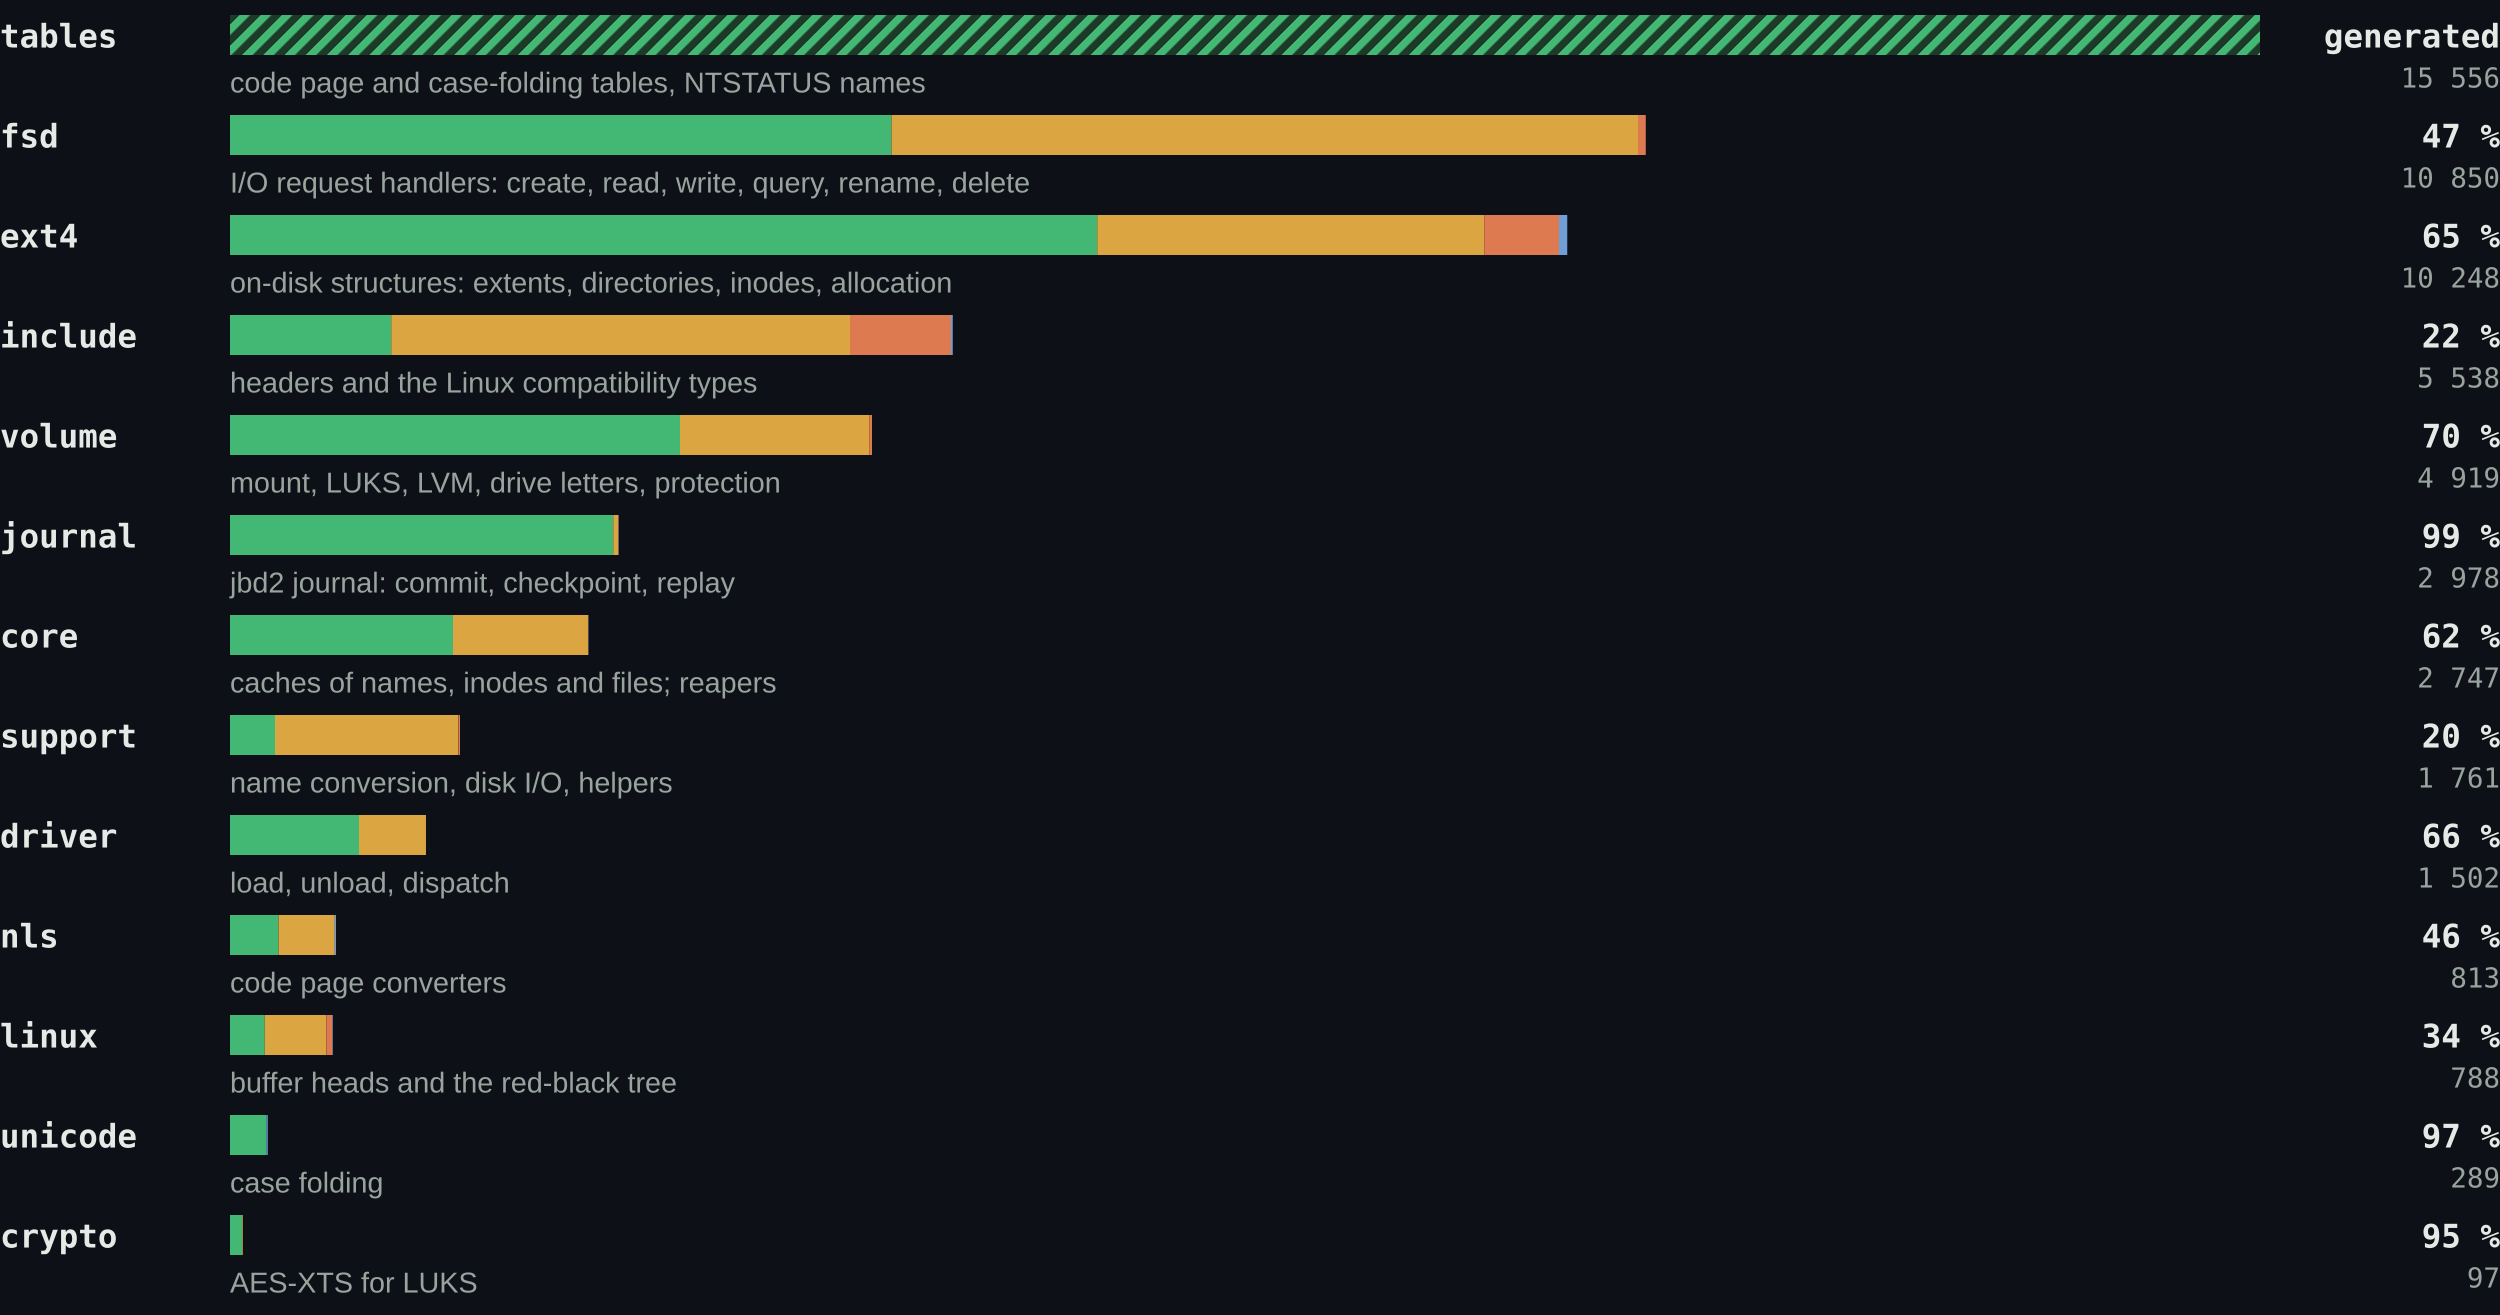
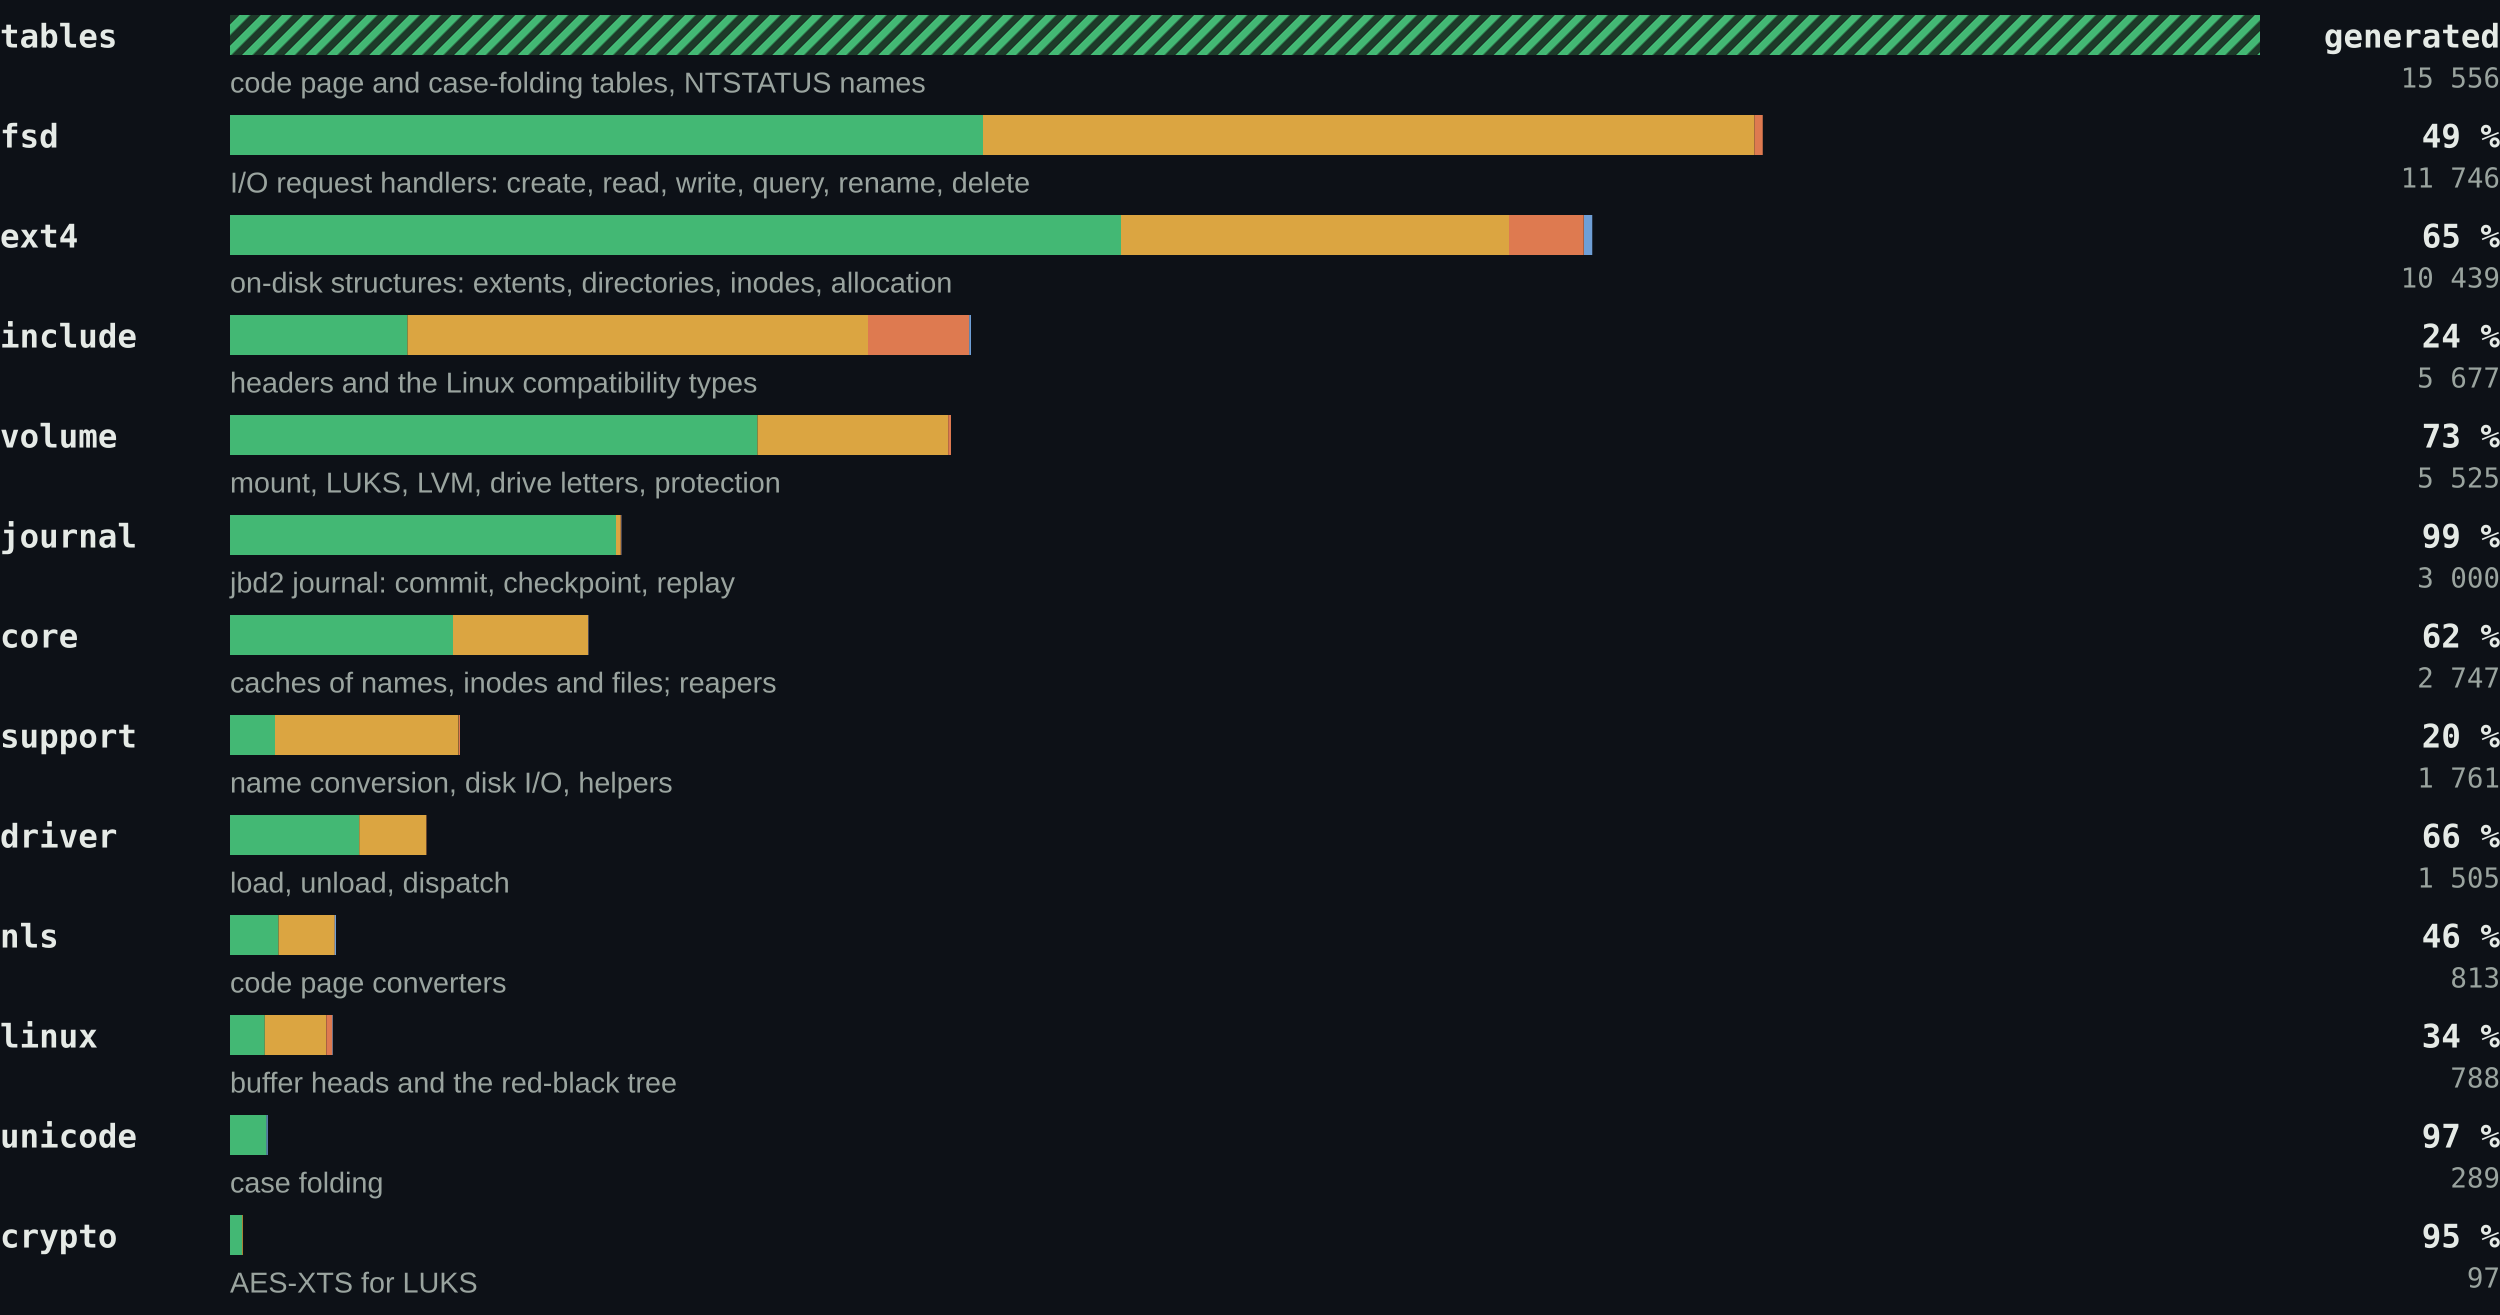
<svg xmlns="http://www.w3.org/2000/svg" id="ext4-lineage-subsystems-dark" viewBox="0 0 1000 526" width="1000" height="526" style="max-width:100%;height:auto" role="img" aria-label="The driver by subsystem: code lines and new share">
  <style>#ext4-lineage-subsystems-dark text{font-family:'Segoe UI', 'Helvetica Neue', Arial, sans-serif;fill:#e5eae6}#ext4-lineage-subsystems-dark .l-mono{font-family:Consolas, 'Cascadia Mono', Menlo, 'DejaVu Sans Mono', monospace}#ext4-lineage-subsystems-dark .l-muted{fill:#9aa49f}#ext4-lineage-subsystems-dark .l-own{fill:#43b874}#ext4-lineage-subsystems-dark .l-gen{fill:url(#ext4-lineage-subsystems-dark-hatch)}#ext4-lineage-subsystems-dark .l-x3{fill:#dba541}#ext4-lineage-subsystems-dark .l-x4{fill:#de7a50}#ext4-lineage-subsystems-dark .l-lx{fill:#6f9fd6}#ext4-lineage-subsystems-dark .l-on{fill:#0c100e}</style>
  <defs>
    <pattern id="ext4-lineage-subsystems-dark-hatch" width="6" height="6" patternUnits="userSpaceOnUse" patternTransform="rotate(45)">
      <rect width="6" height="6" fill="#1d3a29" />
      <rect width="3" height="6" fill="#43b874" />
    </pattern>
  </defs>
  <rect width="1000" height="526" fill="#0d1117" />
  <text x="0.0" y="19.0" font-size="13" class="l-mono" font-weight="600">tables</text>
  <rect x="92.0" y="6" width="812.0" height="16" class="l-gen" />
  <text x="92.0" y="37.0" font-size="11.5" class="l-muted">code page and case-folding tables, NTSTATUS names</text>
  <text x="1000.0" y="19.0" font-size="13" class="l-mono" text-anchor="end" font-weight="600">generated</text>
  <text x="1000.0" y="35.0" font-size="11" class="l-mono l-muted" text-anchor="end">15 556</text>
  <text x="0.0" y="59.0" font-size="13" class="l-mono" font-weight="600">fsd</text>
-   <rect x="92.0" y="46" width="264.6" height="16" class="l-own" />
-   <rect x="356.6" y="46" width="298.6" height="16" class="l-x3" />
-   <rect x="655.2" y="46" width="3.1" height="16" class="l-x4" />
+   <rect x="92.0" y="46" width="301.2" height="16" class="l-own" />
+   <rect x="393.2" y="46" width="308.6" height="16" class="l-x3" />
+   <rect x="701.8" y="46" width="3.3" height="16" class="l-x4" />
  <text x="92.0" y="77.0" font-size="11.5" class="l-muted">I/O request handlers: create, read, write, query, rename, delete</text>
-   <text x="1000.0" y="59.0" font-size="13" class="l-mono" text-anchor="end" font-weight="600">47 %</text>
-   <text x="1000.0" y="75.0" font-size="11" class="l-mono l-muted" text-anchor="end">10 850</text>
+   <text x="1000.0" y="59.0" font-size="13" class="l-mono" text-anchor="end" font-weight="600">49 %</text>
+   <text x="1000.0" y="75.0" font-size="11" class="l-mono l-muted" text-anchor="end">11 746</text>
  <text x="0.0" y="99.0" font-size="13" class="l-mono" font-weight="600">ext4</text>
-   <rect x="92.0" y="86" width="346.9" height="16" class="l-own" />
-   <rect x="438.9" y="86" width="154.8" height="16" class="l-x3" />
-   <rect x="593.7" y="86" width="29.9" height="16" class="l-x4" />
-   <rect x="623.6" y="86" width="3.3" height="16" class="l-lx" />
+   <rect x="92.0" y="86" width="356.4" height="16" class="l-own" />
+   <rect x="448.4" y="86" width="155.3" height="16" class="l-x3" />
+   <rect x="603.6" y="86" width="29.9" height="16" class="l-x4" />
+   <rect x="633.6" y="86" width="3.3" height="16" class="l-lx" />
  <text x="92.0" y="117.0" font-size="11.5" class="l-muted">on-disk structures: extents, directories, inodes, allocation</text>
  <text x="1000.0" y="99.0" font-size="13" class="l-mono" text-anchor="end" font-weight="600">65 %</text>
-   <text x="1000.0" y="115.0" font-size="11" class="l-mono l-muted" text-anchor="end">10 248</text>
+   <text x="1000.0" y="115.0" font-size="11" class="l-mono l-muted" text-anchor="end">10 439</text>
  <text x="0.0" y="139.0" font-size="13" class="l-mono" font-weight="600">include</text>
-   <rect x="92.0" y="126" width="64.5" height="16" class="l-own" />
-   <rect x="156.5" y="126" width="183.5" height="16" class="l-x3" />
-   <rect x="340.0" y="126" width="40.4" height="16" class="l-x4" />
-   <rect x="380.4" y="126" width="0.7" height="16" class="l-lx" />
+   <rect x="92.0" y="126" width="71.0" height="16" class="l-own" />
+   <rect x="163.0" y="126" width="184.2" height="16" class="l-x3" />
+   <rect x="347.2" y="126" width="40.5" height="16" class="l-x4" />
+   <rect x="387.7" y="126" width="0.7" height="16" class="l-lx" />
  <text x="92.0" y="157.0" font-size="11.5" class="l-muted">headers and the Linux compatibility types</text>
-   <text x="1000.0" y="139.0" font-size="13" class="l-mono" text-anchor="end" font-weight="600">22 %</text>
-   <text x="1000.0" y="155.0" font-size="11" class="l-mono l-muted" text-anchor="end">5 538</text>
+   <text x="1000.0" y="139.0" font-size="13" class="l-mono" text-anchor="end" font-weight="600">24 %</text>
+   <text x="1000.0" y="155.0" font-size="11" class="l-mono l-muted" text-anchor="end">5 677</text>
  <text x="0.0" y="179.0" font-size="13" class="l-mono" font-weight="600">volume</text>
-   <rect x="92.0" y="166" width="180.0" height="16" class="l-own" />
-   <rect x="272.0" y="166" width="75.7" height="16" class="l-x3" />
-   <rect x="347.7" y="166" width="1.1" height="16" class="l-x4" />
+   <rect x="92.0" y="166" width="211.0" height="16" class="l-own" />
+   <rect x="303.0" y="166" width="76.3" height="16" class="l-x3" />
+   <rect x="379.3" y="166" width="1.1" height="16" class="l-x4" />
  <text x="92.0" y="197.0" font-size="11.5" class="l-muted">mount, LUKS, LVM, drive letters, protection</text>
-   <text x="1000.0" y="179.0" font-size="13" class="l-mono" text-anchor="end" font-weight="600">70 %</text>
-   <text x="1000.0" y="195.0" font-size="11" class="l-mono l-muted" text-anchor="end">4 919</text>
+   <text x="1000.0" y="179.0" font-size="13" class="l-mono" text-anchor="end" font-weight="600">73 %</text>
+   <text x="1000.0" y="195.0" font-size="11" class="l-mono l-muted" text-anchor="end">5 525</text>
  <text x="0.0" y="219.0" font-size="13" class="l-mono" font-weight="600">journal</text>
-   <rect x="92.0" y="206" width="153.3" height="16" class="l-own" />
-   <rect x="245.3" y="206" width="1.9" height="16" class="l-x3" />
-   <rect x="247.2" y="206" width="0.2" height="16" class="l-x4" />
-   <rect x="247.3" y="206" width="0.1" height="16" class="l-lx" />
+   <rect x="92.0" y="206" width="154.4" height="16" class="l-own" />
+   <rect x="246.4" y="206" width="1.9" height="16" class="l-x3" />
+   <rect x="248.3" y="206" width="0.2" height="16" class="l-x4" />
+   <rect x="248.5" y="206" width="0.1" height="16" class="l-lx" />
  <text x="92.0" y="237.0" font-size="11.5" class="l-muted">jbd2 journal: commit, checkpoint, replay</text>
  <text x="1000.0" y="219.0" font-size="13" class="l-mono" text-anchor="end" font-weight="600">99 %</text>
-   <text x="1000.0" y="235.0" font-size="11" class="l-mono l-muted" text-anchor="end">2 978</text>
+   <text x="1000.0" y="235.0" font-size="11" class="l-mono l-muted" text-anchor="end">3 000</text>
  <text x="0.0" y="259.0" font-size="13" class="l-mono" font-weight="600">core</text>
  <rect x="92.0" y="246" width="89.2" height="16" class="l-own" />
  <rect x="181.2" y="246" width="54.0" height="16" class="l-x3" />
  <rect x="235.2" y="246" width="0.1" height="16" class="l-x4" />
  <rect x="235.3" y="246" width="0.1" height="16" class="l-lx" />
  <text x="92.0" y="277.0" font-size="11.5" class="l-muted">caches of names, inodes and files; reapers</text>
  <text x="1000.0" y="259.0" font-size="13" class="l-mono" text-anchor="end" font-weight="600">62 %</text>
  <text x="1000.0" y="275.0" font-size="11" class="l-mono l-muted" text-anchor="end">2 747</text>
  <text x="0.0" y="299.0" font-size="13" class="l-mono" font-weight="600">support</text>
  <rect x="92.0" y="286" width="18.0" height="16" class="l-own" />
  <rect x="110.0" y="286" width="73.4" height="16" class="l-x3" />
  <rect x="183.5" y="286" width="0.5" height="16" class="l-x4" />
  <text x="92.0" y="317.0" font-size="11.5" class="l-muted">name conversion, disk I/O, helpers</text>
  <text x="1000.0" y="299.0" font-size="13" class="l-mono" text-anchor="end" font-weight="600">20 %</text>
  <text x="1000.0" y="315.0" font-size="11" class="l-mono l-muted" text-anchor="end">1 761</text>
  <text x="0.0" y="339.0" font-size="13" class="l-mono" font-weight="600">driver</text>
-   <rect x="92.0" y="326" width="51.6" height="16" class="l-own" />
-   <rect x="143.6" y="326" width="26.8" height="16" class="l-x3" />
-   <rect x="170.3" y="326" width="0.1" height="16" class="l-x4" />
+   <rect x="92.0" y="326" width="51.7" height="16" class="l-own" />
+   <rect x="143.7" y="326" width="26.8" height="16" class="l-x3" />
+   <rect x="170.5" y="326" width="0.1" height="16" class="l-x4" />
  <text x="92.0" y="357.0" font-size="11.5" class="l-muted">load, unload, dispatch</text>
  <text x="1000.0" y="339.0" font-size="13" class="l-mono" text-anchor="end" font-weight="600">66 %</text>
-   <text x="1000.0" y="355.0" font-size="11" class="l-mono l-muted" text-anchor="end">1 502</text>
+   <text x="1000.0" y="355.0" font-size="11" class="l-mono l-muted" text-anchor="end">1 505</text>
  <text x="0.0" y="379.0" font-size="13" class="l-mono" font-weight="600">nls</text>
  <rect x="92.0" y="366" width="19.4" height="16" class="l-own" />
  <rect x="111.4" y="366" width="22.5" height="16" class="l-x3" />
  <rect x="133.9" y="366" width="0.1" height="16" class="l-x4" />
  <rect x="133.9" y="366" width="0.5" height="16" class="l-lx" />
  <text x="92.0" y="397.0" font-size="11.5" class="l-muted">code page converters</text>
  <text x="1000.0" y="379.0" font-size="13" class="l-mono" text-anchor="end" font-weight="600">46 %</text>
  <text x="1000.0" y="395.0" font-size="11" class="l-mono l-muted" text-anchor="end">813</text>
  <text x="0.0" y="419.0" font-size="13" class="l-mono" font-weight="600">linux</text>
  <rect x="92.0" y="406" width="13.9" height="16" class="l-own" />
  <rect x="105.9" y="406" width="24.5" height="16" class="l-x3" />
  <rect x="130.5" y="406" width="2.5" height="16" class="l-x4" />
  <rect x="133.0" y="406" width="0.2" height="16" class="l-lx" />
  <text x="92.0" y="437.0" font-size="11.5" class="l-muted">buffer heads and the red-black tree</text>
  <text x="1000.0" y="419.0" font-size="13" class="l-mono" text-anchor="end" font-weight="600">34 %</text>
  <text x="1000.0" y="435.0" font-size="11" class="l-mono l-muted" text-anchor="end">788</text>
  <text x="0.0" y="459.0" font-size="13" class="l-mono" font-weight="600">unicode</text>
  <rect x="92.0" y="446" width="14.6" height="16" class="l-own" />
  <rect x="106.6" y="446" width="0.5" height="16" class="l-lx" />
  <text x="92.0" y="477.0" font-size="11.5" class="l-muted">case folding</text>
  <text x="1000.0" y="459.0" font-size="13" class="l-mono" text-anchor="end" font-weight="600">97 %</text>
  <text x="1000.0" y="475.0" font-size="11" class="l-mono l-muted" text-anchor="end">289</text>
  <text x="0.0" y="499.0" font-size="13" class="l-mono" font-weight="600">crypto</text>
  <rect x="92.0" y="486" width="4.8" height="16" class="l-own" />
  <rect x="96.8" y="486" width="0.3" height="16" class="l-x3" />
  <text x="92.0" y="517.0" font-size="11.5" class="l-muted">AES-XTS for LUKS</text>
  <text x="1000.0" y="499.0" font-size="13" class="l-mono" text-anchor="end" font-weight="600">95 %</text>
  <text x="1000.0" y="515.0" font-size="11" class="l-mono l-muted" text-anchor="end">97</text>
</svg>
